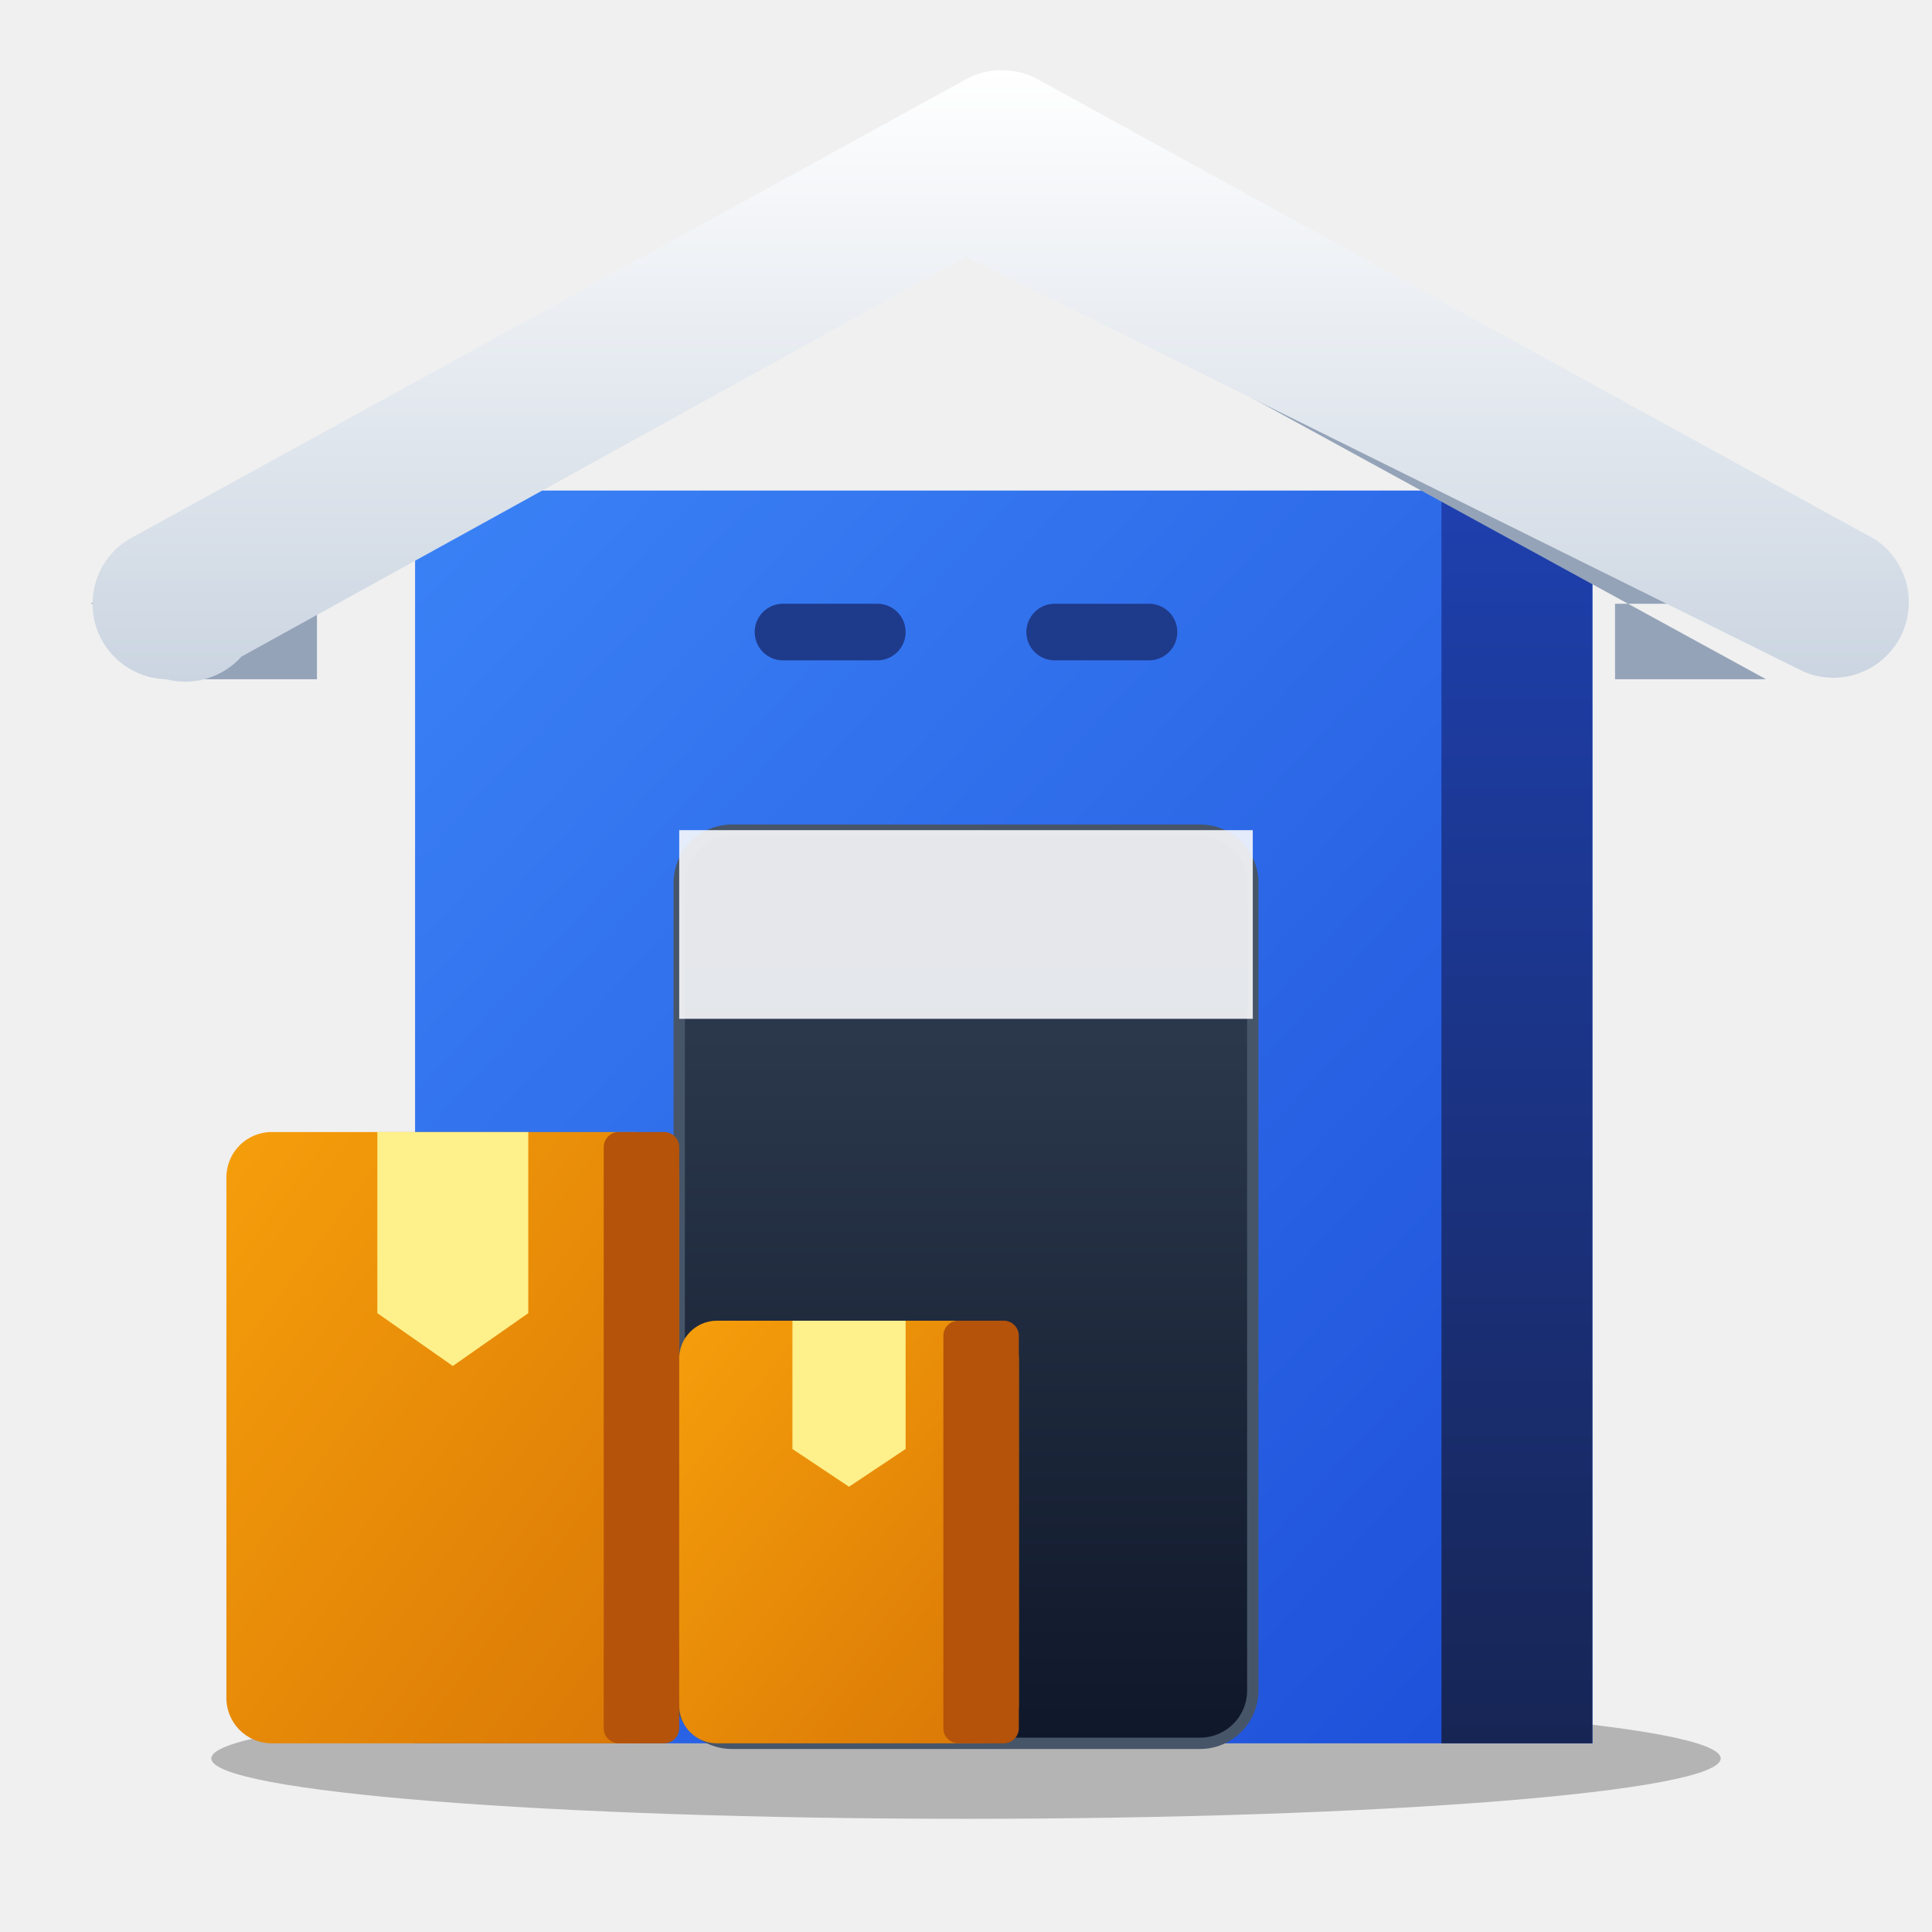
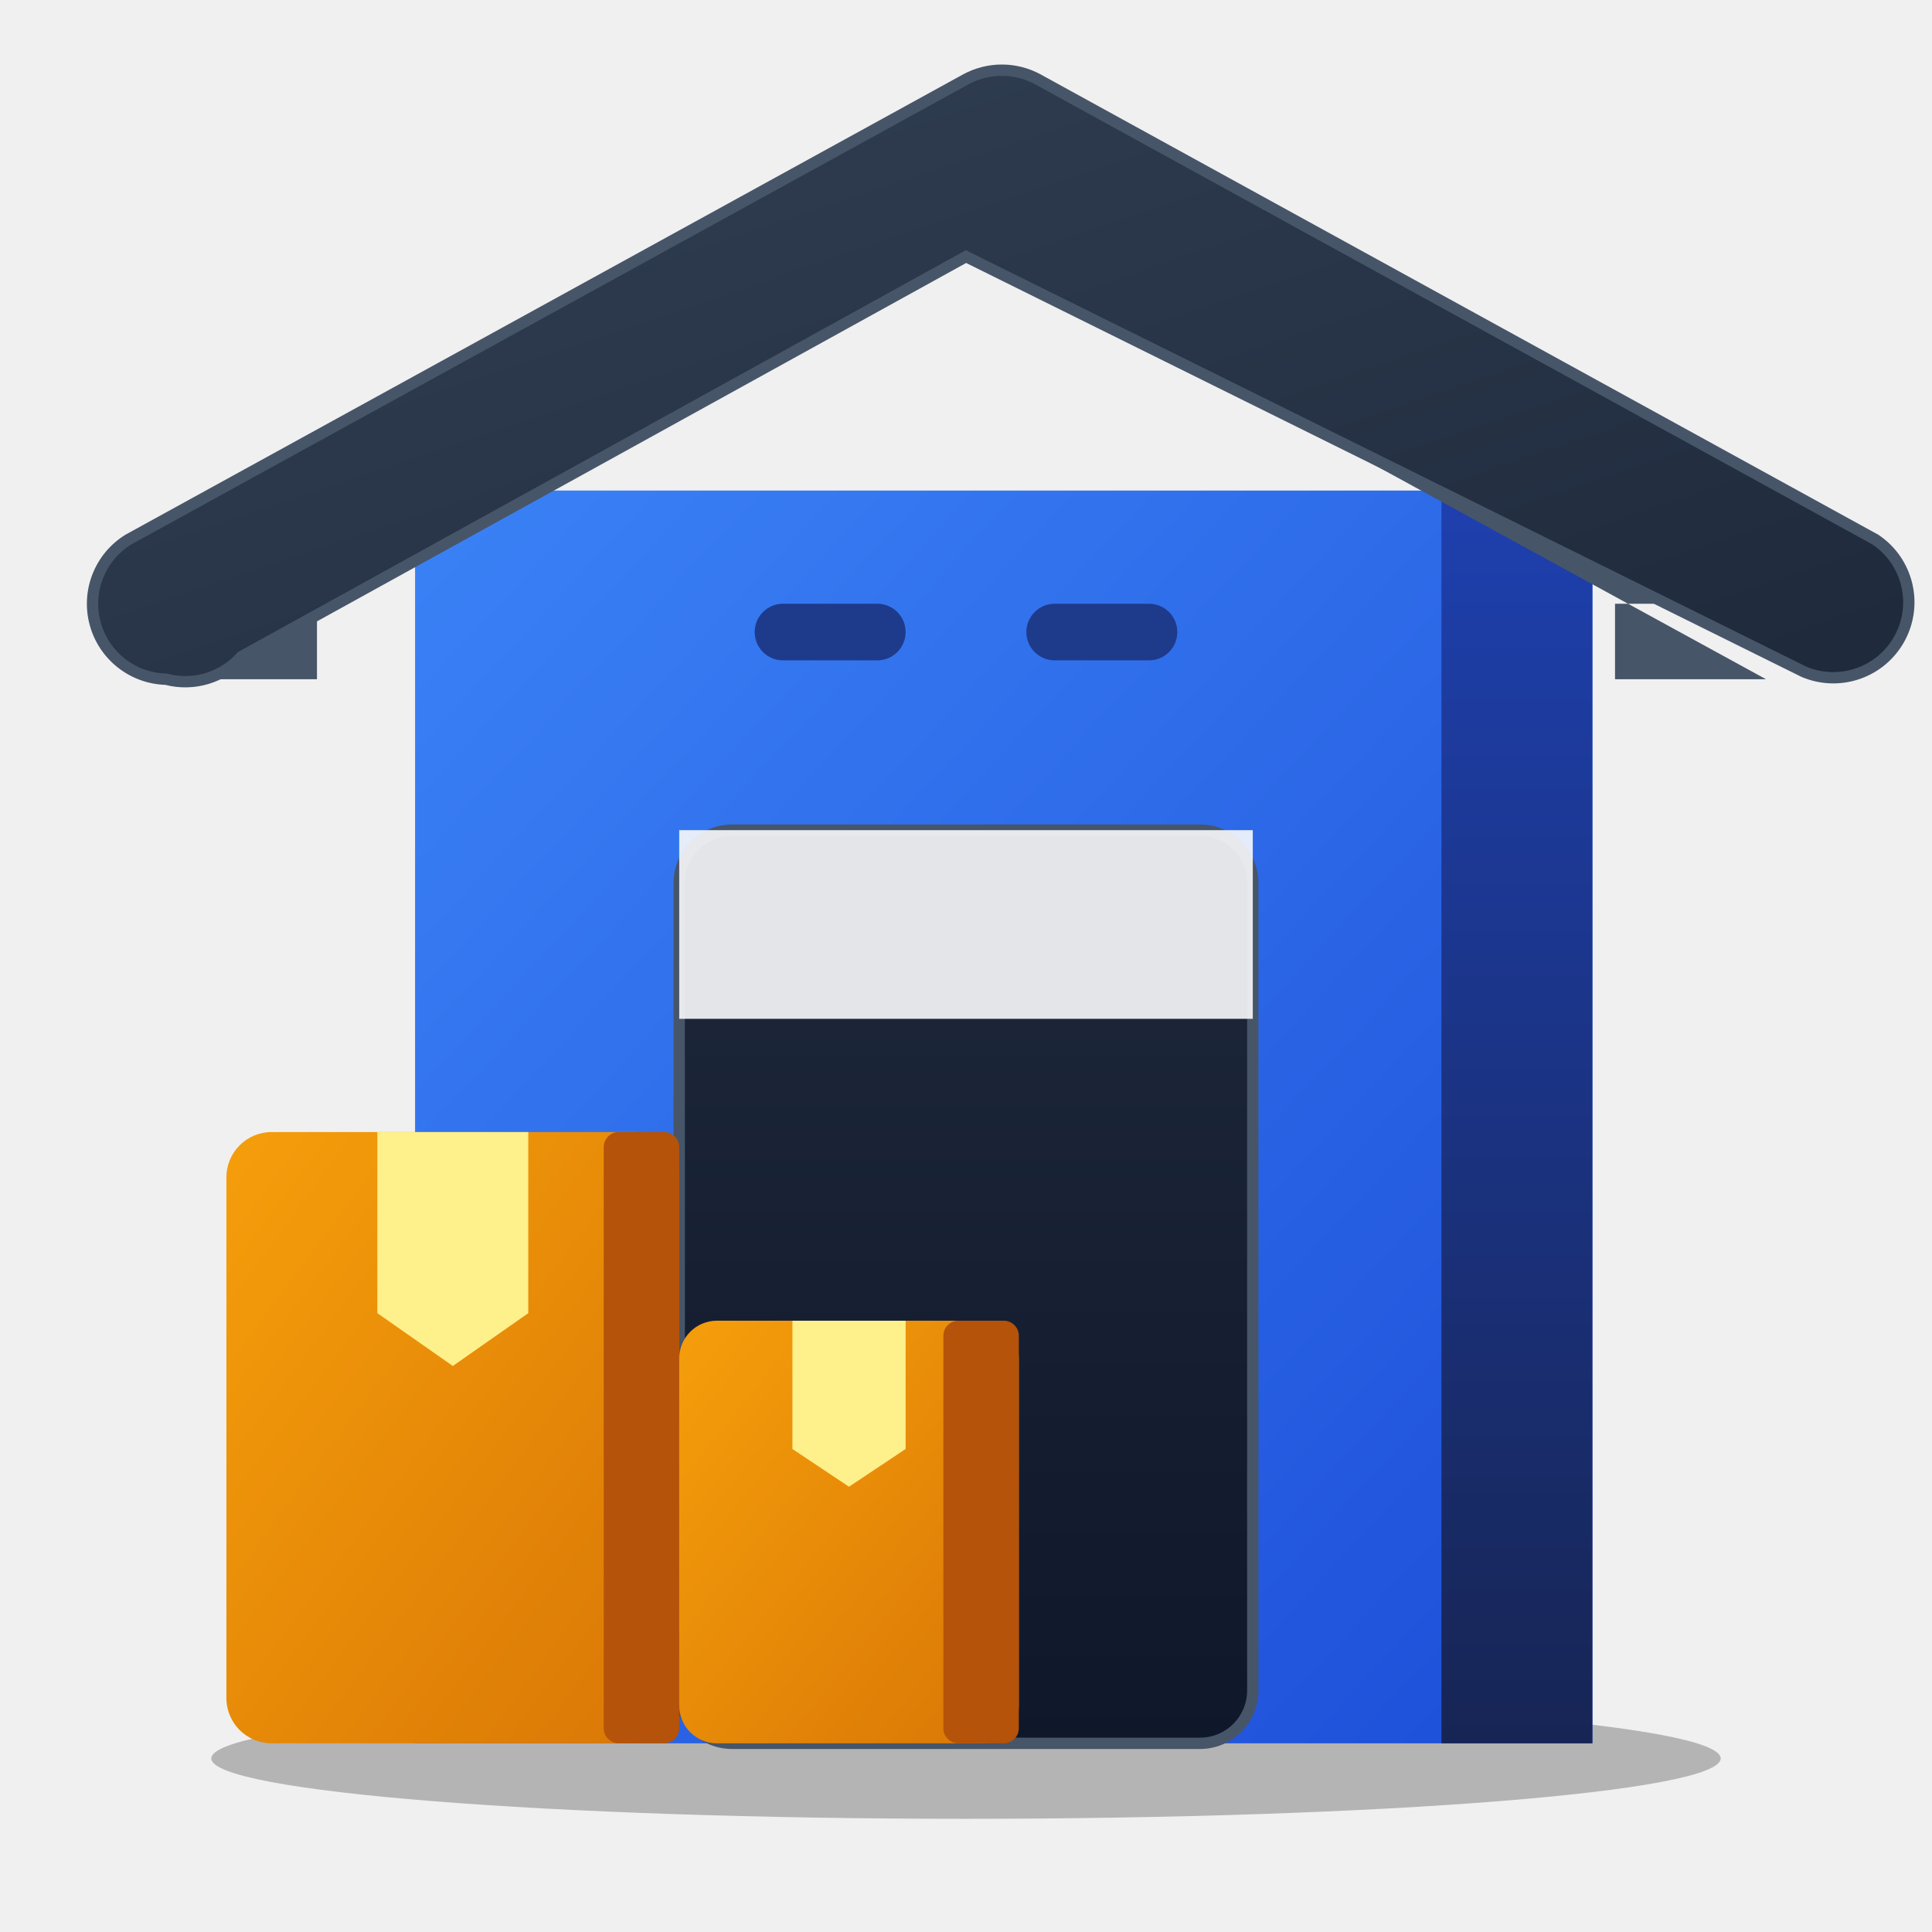
<svg xmlns="http://www.w3.org/2000/svg" viewBox="0 0 512 512">
  <defs>
    <linearGradient id="favWall" x1="0%" y1="0%" x2="100%" y2="100%">
      <stop offset="0%" stop-color="#3b82f6" />
      <stop offset="100%" stop-color="#1d4ed8" />
    </linearGradient>
    <linearGradient id="favWallShadow" x1="0%" y1="0%" x2="0%" y2="100%">
      <stop offset="0%" stop-color="#1e40af" />
      <stop offset="100%" stop-color="#172554" />
    </linearGradient>
-     <linearGradient id="favRoof" x1="0%" y1="0%" x2="0%" y2="100%">
-       <stop offset="0%" stop-color="#ffffff" />
-       <stop offset="100%" stop-color="#cbd5e1" />
+     <linearGradient id="favRoof" x1="0%" y1="0%" x2="100%" y2="100%">
+       <stop offset="0%" stop-color="#334155" />
+       <stop offset="100%" stop-color="#1e293b" />
    </linearGradient>
    <linearGradient id="favBox" x1="0%" y1="0%" x2="100%" y2="100%">
      <stop offset="0%" stop-color="#f59e0b" />
      <stop offset="100%" stop-color="#d97706" />
    </linearGradient>
    <linearGradient id="favDoor" x1="0%" y1="0%" x2="0%" y2="100%">
-       <stop offset="0%" stop-color="#334155" />
+       <stop offset="0%" stop-color="#1e293b" />
      <stop offset="100%" stop-color="#0f172a" />
    </linearGradient>
  </defs>
  <style>
+     .fav-roof { fill: url(#favRoof); stroke: #475569; stroke-width: 3; }
+     .fav-roof-lip { fill: #475569; }
    @media (prefers-color-scheme: dark) {
-       .fav-roof { fill: #f8fafc !important; }
-       .fav-roof-lip { fill: #94a3b8 !important; }
+       .fav-roof { fill: #ffffff !important; stroke: none !important; }
+       .fav-roof-lip { fill: #cbd5e1 !important; }
    }
  </style>
  <ellipse cx="256" cy="466" rx="200" ry="16" fill="#000000" opacity="0.25" />
-   <path fill="url(#favWall)" d="M110 130v332h312V130z" />
-   <path fill="url(#favWallShadow)" d="M382 130v332h40V130z" />
-   <path class="fav-roof-lip" fill="#94a3b8" d="M256 32L24 160h60v20H44L256 64l212 116h-40v-20h60L256 32z" />
-   <path class="fav-roof" fill="url(#favRoof)" d="M44 180a20 20 0 01-10-37l222-122a20 20 0 0119 0l222 122a20 20 0 01-19 35L256 68 64 174a20 20 0 01-20 6z" />
+   <path fill="url(#favWall)" d="M 110 130 v 332 h 312 V 130 z" />
+   <path fill="url(#favWallShadow)" d="M 382 130 v 332 h 40 V 130 z" />
+   <path class="fav-roof-lip" d="M 256 32 L 24 160 h 60 v 20 H 44 L 256 64 l 212 116 h -40 v -20 h 60 L 256 32 z" />
+   <path class="fav-roof" d="M 44 180 a 20 20 0 0 1 -10 -37 l 222 -122 a 20 20 0 0 1 19 0 l 222 122 a 20 20 0 0 1 -19 35 L 256 68 L 64 174 a 20 20 0 0 1 -20 6 z" />
  <rect fill="#1e3a8a" x="200" y="160" width="40" height="15" rx="7.5" />
  <rect fill="#1e3a8a" x="272" y="160" width="40" height="15" rx="7.5" />
  <rect fill="url(#favDoor)" x="180" y="220" width="152" height="242" rx="14" stroke="#475569" stroke-width="3" />
-   <path fill="#f8fafc" d="M180 220h152v50H180z" opacity="0.9" />
+   <path fill="#f8fafc" d="M 180 220 h 152 v 50 H 180 z" opacity="0.9" />
  <rect fill="url(#favBox)" x="60" y="300" width="120" height="162" rx="12" />
  <rect fill="#b45309" x="160" y="300" width="20" height="162" rx="4" />
-   <path fill="#fef08a" d="M100 300h40v48l-20 14-20-14z" />
+   <path fill="#fef08a" d="M 100 300 h 40 v 48 l -20 14 l -20 -14 z" />
  <rect fill="url(#favBox)" x="180" y="350" width="90" height="112" rx="10" />
  <rect fill="#b45309" x="250" y="350" width="20" height="112" rx="4" />
-   <path fill="#fef08a" d="M210 350h30v34l-15 10-15-10z" />
+   <path fill="#fef08a" d="M 210 350 h 30 v 34 l -15 10 l -15 -10 z" />
</svg>
